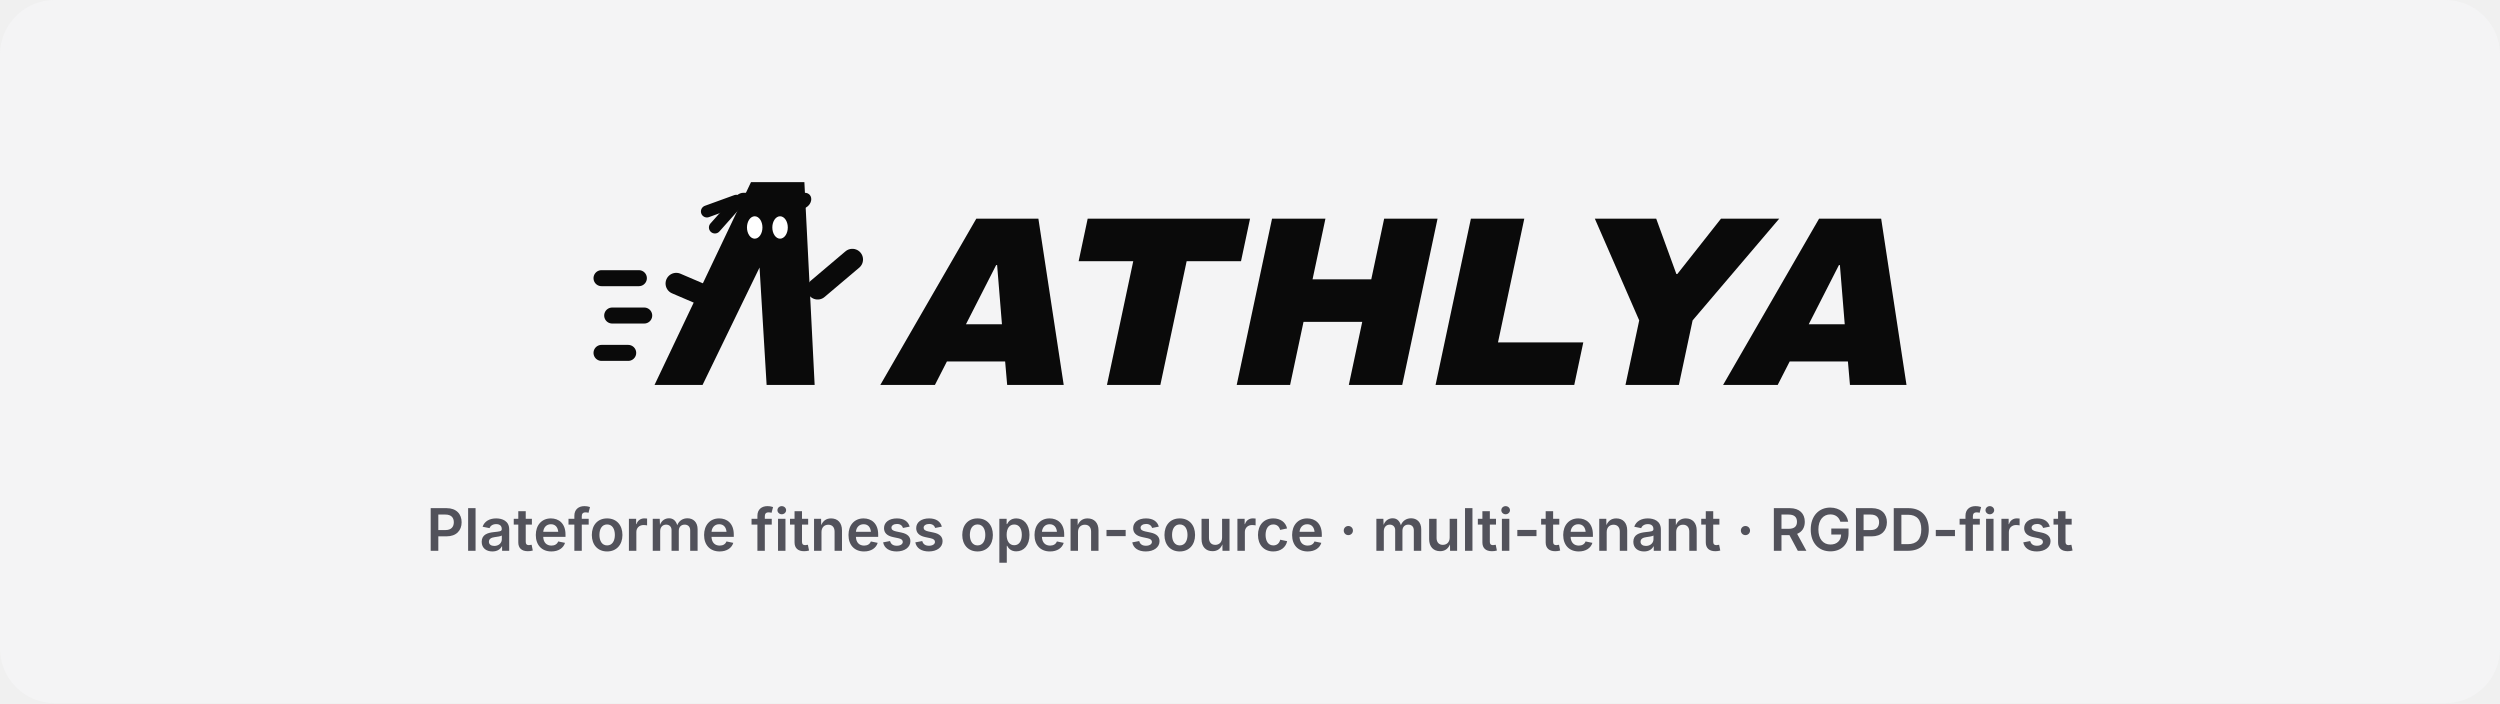
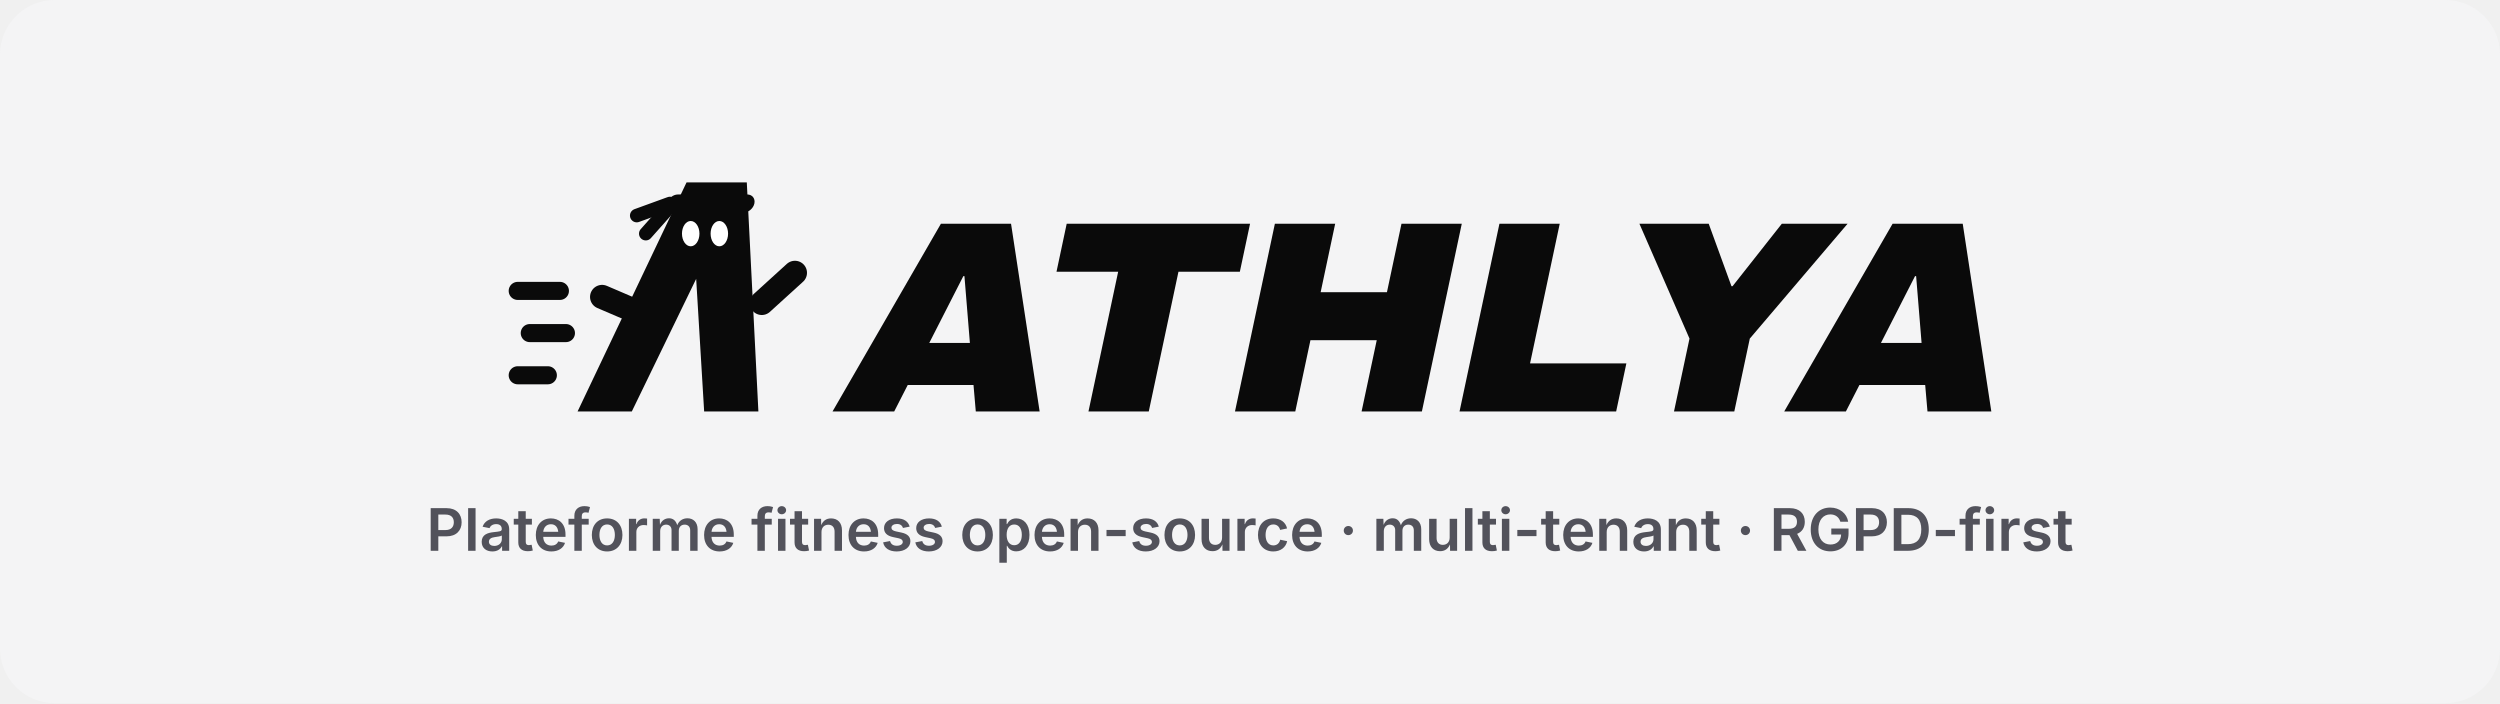
<svg xmlns="http://www.w3.org/2000/svg" viewBox="0 0 1280 360" width="1280" height="360">
  <rect width="1280" height="360" rx="28" fill="#F4F4F5" />
-   <svg x="303.876" y="92" width="672.247" height="120" viewBox="0 0 543.4 97.0">
+   <svg x="260.442" y="92" width="759.115" height="120" viewBox="0 0 543.4 85.9">
    <g transform="translate(0 -14.46) scale(1.1044)">
      <path d="M3 50 H17" stroke="#0A0A0A" stroke-width="6" stroke-linecap="round" stroke-linejoin="round" fill="none" />
      <path d="M7 64 H19" stroke="#0A0A0A" stroke-width="6" stroke-linecap="round" stroke-linejoin="round" fill="none" />
      <path d="M3 78 H13" stroke="#0A0A0A" stroke-width="6" stroke-linecap="round" stroke-linejoin="round" fill="none" />
      <path d="M45 58 L31 52" stroke="#0A0A0A" stroke-width="8" stroke-linecap="round" stroke-linejoin="round" fill="none" />
-       <path d="M84 54 L97 43" stroke="#0A0A0A" stroke-width="8" stroke-linecap="round" stroke-linejoin="round" fill="none" />
+       <path d="M84 54 L95 44" stroke="#0A0A0A" stroke-width="8" stroke-linecap="round" stroke-linejoin="round" fill="none" />
      <g transform="translate(10 0) skewX(-12)">
        <path d="M32 90 L52 14 L72 14 L92 90 L74 90 L62 46 L50 90 Z" fill="#0A0A0A" />
      </g>
      <g transform="translate(10 0) skewX(-12)">
        <rect x="47" y="18" width="29" height="6" rx="3" fill="#0A0A0A" />
      </g>
      <path d="M53.5 21 L42.5 25" stroke="#0A0A0A" stroke-width="4.5" stroke-linecap="round" stroke-linejoin="round" fill="none" />
      <path d="M53.5 22 L45.5 31" stroke="#0A0A0A" stroke-width="4.5" stroke-linecap="round" stroke-linejoin="round" fill="none" />
      <ellipse cx="60.41" cy="31" rx="2.9" ry="4.2" fill="#FFFFFF" />
      <ellipse cx="69.91" cy="31" rx="2.9" ry="4.2" fill="#FFFFFF" />
    </g>
    <path transform="translate(118.70 16.14)" d="M75.90 68.80L52.50 68.80L51.66 59.10L27.56 59.10L22.60 68.80L0 68.80L39.72 0L65.42 0L75.90 68.80ZM47.94 19.20L35.44 43.70L50.34 43.70L48.34 19.20L47.94 19.20ZM149.28 17.60L126.78 17.60L115.90 68.80L93.80 68.80L104.68 17.60L82.08 17.60L85.82 0L153.02 0L149.28 17.60ZM216.00 68.80L193.90 68.80L199.45 42.70L175.15 42.70L169.60 68.80L147.50 68.80L162.12 0L184.22 0L178.89 25.10L203.19 25.10L208.52 0L230.62 0L216.00 68.80ZM229.80 68.80L244.42 0L266.52 0L255.64 51.20L290.94 51.20L287.20 68.80L229.80 68.80ZM336.18 42.10L330.50 68.80L308.40 68.80L314.08 42.10L295.72 0L321.12 0L329.46 22.90L329.86 22.90L347.92 0L372.02 0L336.18 42.10ZM424.70 68.80L401.30 68.80L400.46 59.10L376.36 59.10L371.40 68.80L348.80 68.80L388.52 0L414.22 0L424.70 68.80ZM396.74 19.20L384.24 43.70L399.14 43.70L397.14 19.20L396.74 19.20Z" fill="#0A0A0A" />
  </svg>
  <text x="640" y="282" text-anchor="middle" font-family="Inter, -apple-system, 'Segoe UI', Helvetica, Arial, sans-serif" font-size="30" font-weight="600" fill="#52525B">Plateforme fitness open-source · multi-tenant · RGPD-first</text>
</svg>
